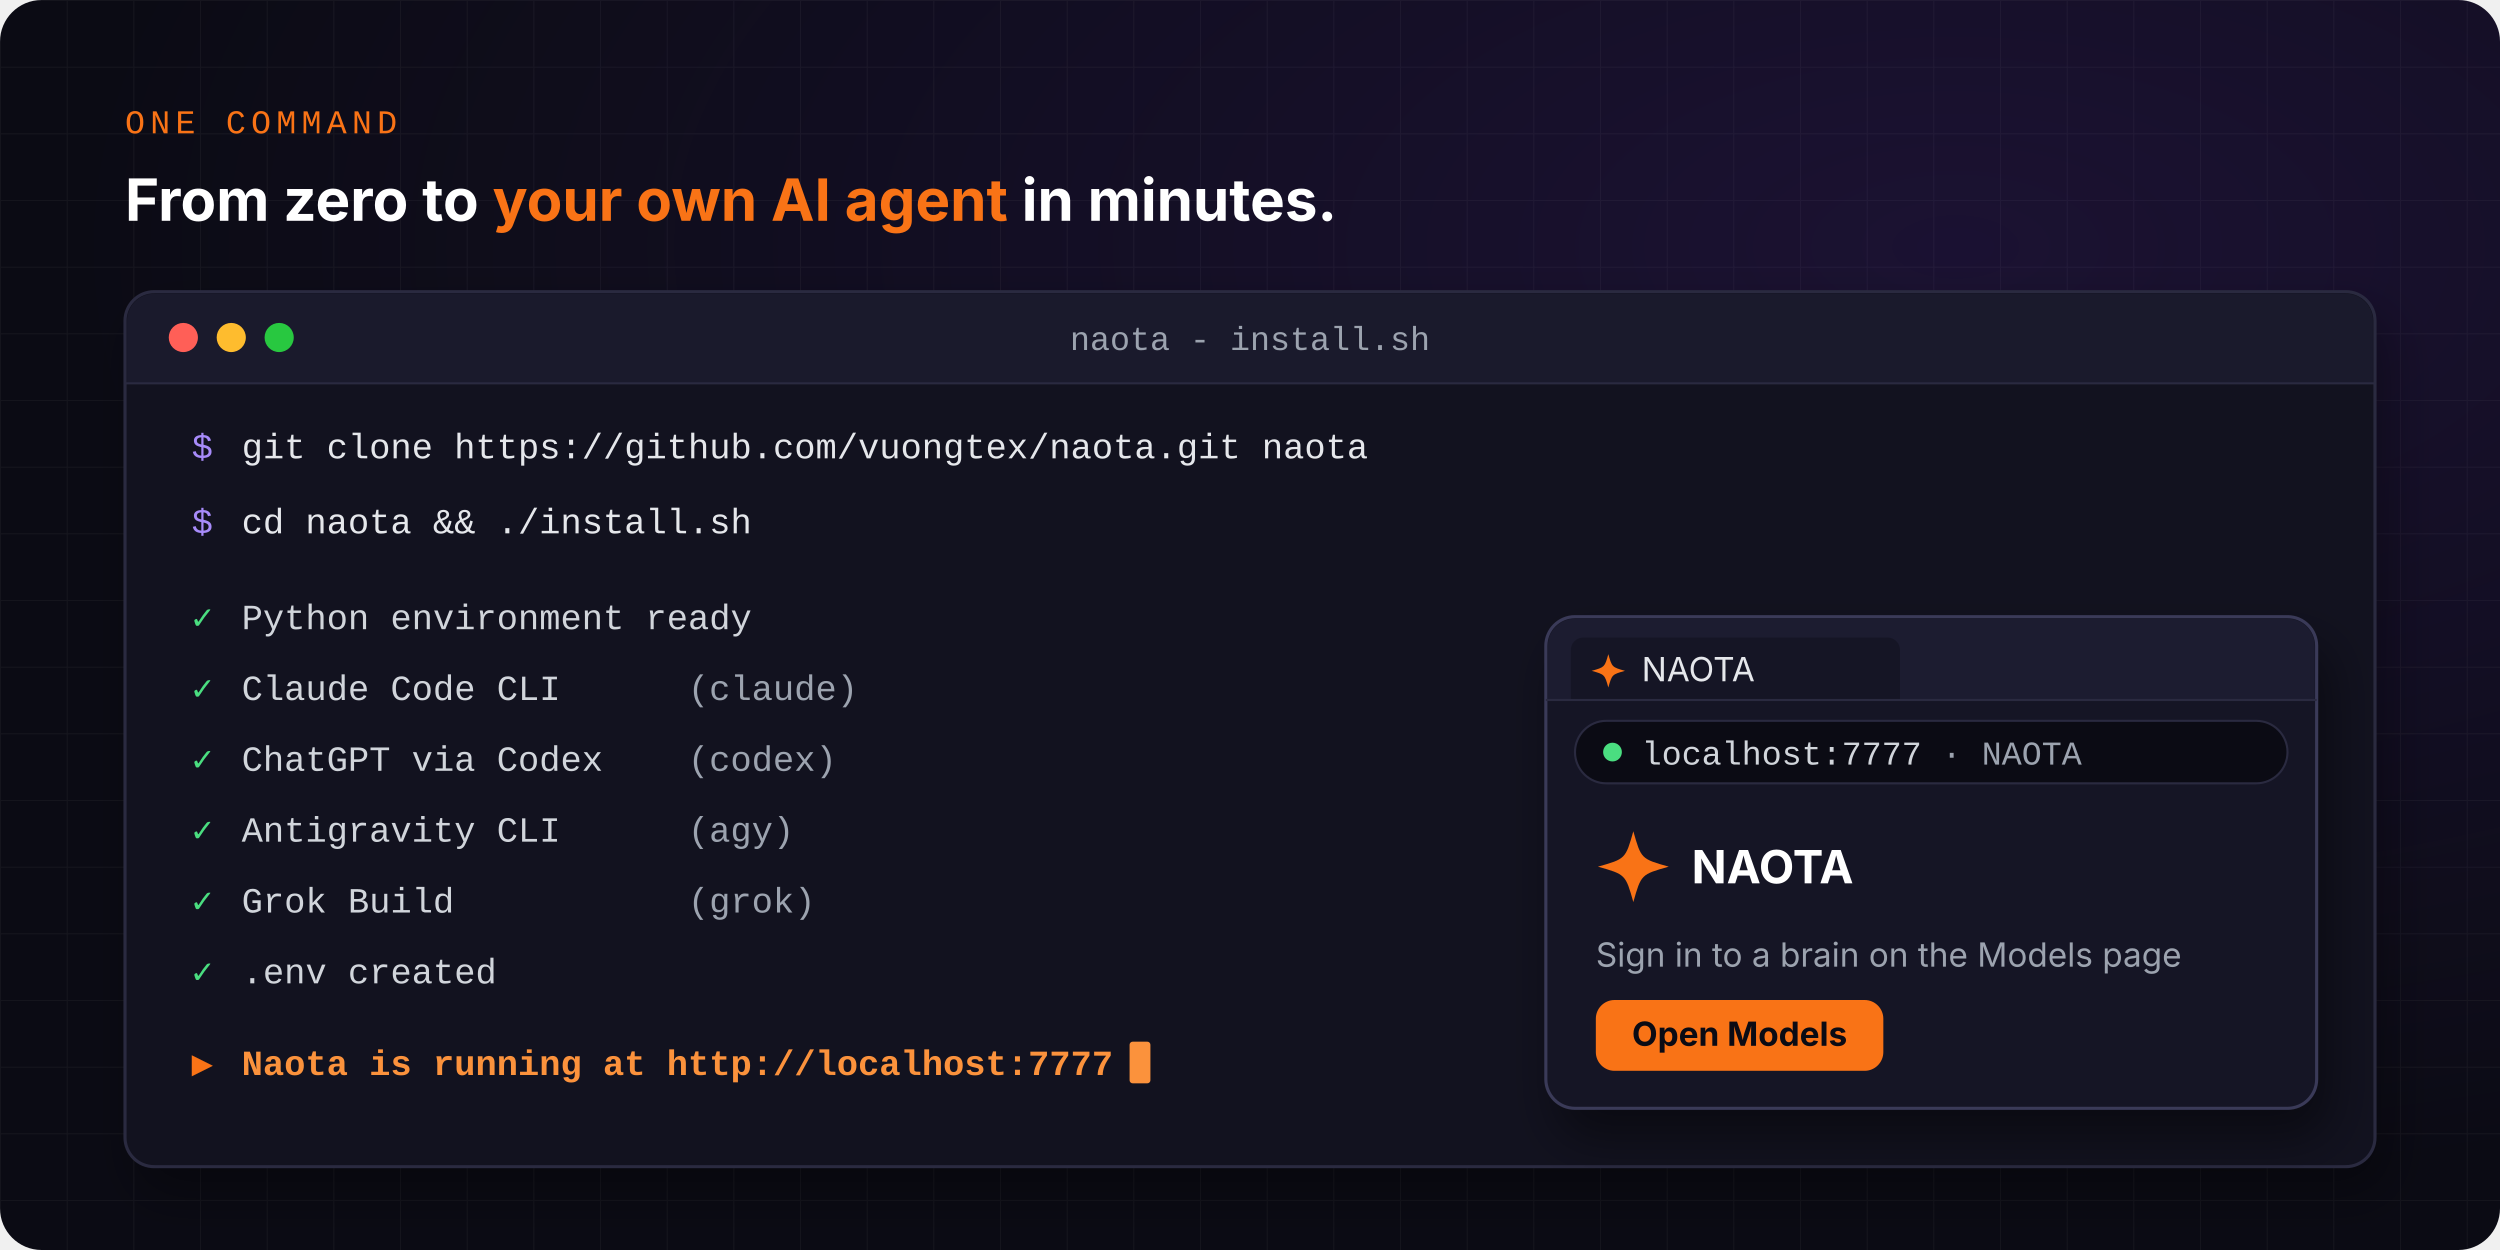
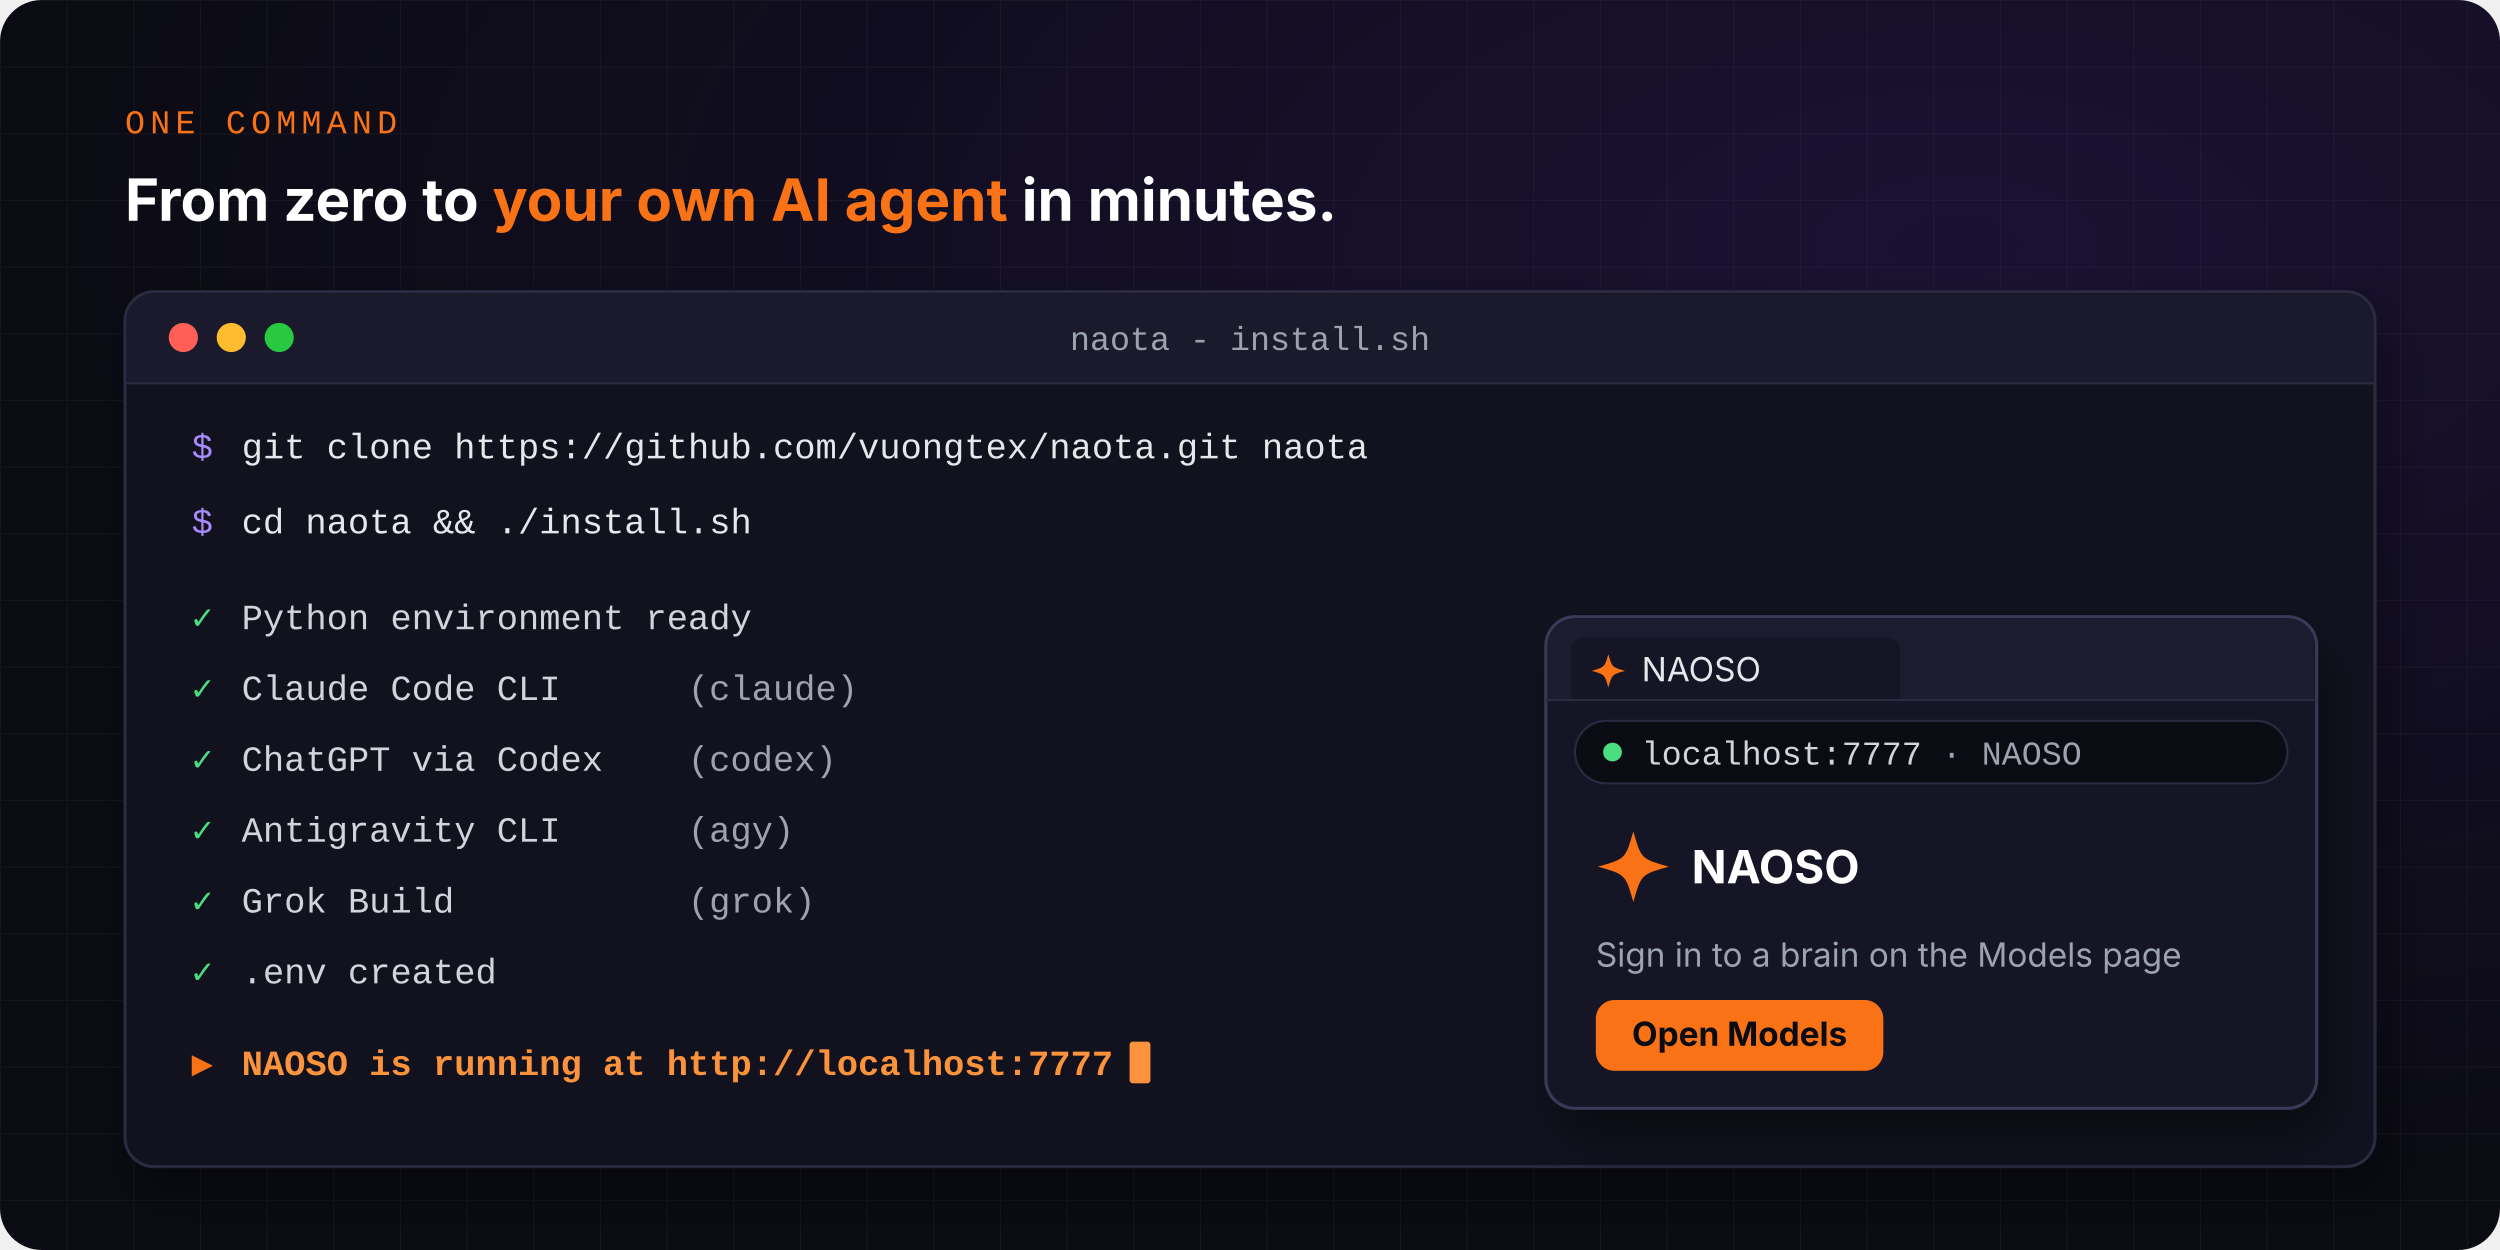
<svg xmlns="http://www.w3.org/2000/svg" viewBox="0 0 1200 600" role="img" aria-labelledby="t d">
  <defs>
    <radialGradient id="gl" cx="0.78" cy="0.2" r="0.75">
      <stop offset="0" stop-color="#7c3aed" stop-opacity=".14" />
      <stop offset="1" stop-color="#7c3aed" stop-opacity="0" />
    </radialGradient>
    <pattern id="gr" width="32" height="32" patternUnits="userSpaceOnUse">
      <path d="M32 0H0V32" fill="none" stroke="#ffffff" stroke-opacity=".04" />
    </pattern>
    <clipPath id="tc">
      <rect x="62" y="186" width="1076" height="372" rx="12" />
    </clipPath>
    <filter id="sh" x="-20%" y="-20%" width="140%" height="140%">
      <feGaussianBlur stdDeviation="12" />
    </filter>
  </defs>
  <style>
@keyframes cl0{0%,1.15%{opacity:0}1.23%,100%{opacity:1}}
.cl0{animation:cl0 13.0s linear infinite}
@keyframes cv0{0%,3.85%{transform:translateX(0px);animation-timing-function:steps(59,end)}17.69%,100%{transform:translateX(601.8px)}}
.cv0{transform:translateX(601.8px);animation:cv0 13.0s linear infinite}
@keyframes cu0{0%,1.15%{opacity:0}1.23%,19.62%{opacity:1}19.69%,100%{opacity:0}}
.cu0{opacity:0;animation:cu0 13.0s linear infinite}
@keyframes cl1{0%,19.62%{opacity:0}19.69%,100%{opacity:1}}
.cl1{animation:cl1 13.0s linear infinite}
@keyframes cv1{0%,22.31%{transform:translateX(0px);animation-timing-function:steps(24,end)}28.46%,100%{transform:translateX(244.8px)}}
.cv1{transform:translateX(244.8px);animation:cv1 13.0s linear infinite}
@keyframes cu1{0%,19.62%{opacity:0}19.69%,30.38%{opacity:1}30.46%,100%{opacity:0}}
.cu1{opacity:0;animation:cu1 13.0s linear infinite}
@keyframes ol0{0%,33.08%{opacity:0}34.00%,100%{opacity:1}}
.ol0{animation:ol0 13.0s ease-out infinite}
@keyframes ol1{0%,36.54%{opacity:0}37.46%,100%{opacity:1}}
.ol1{animation:ol1 13.0s ease-out infinite}
@keyframes ol2{0%,40.00%{opacity:0}40.92%,100%{opacity:1}}
.ol2{animation:ol2 13.0s ease-out infinite}
@keyframes ol3{0%,43.46%{opacity:0}44.38%,100%{opacity:1}}
.ol3{animation:ol3 13.0s ease-out infinite}
@keyframes ol4{0%,46.92%{opacity:0}47.85%,100%{opacity:1}}
.ol4{animation:ol4 13.0s ease-out infinite}
@keyframes ol5{0%,50.38%{opacity:0}51.31%,100%{opacity:1}}
.ol5{animation:ol5 13.0s ease-out infinite}
@keyframes ol6{0%,54.62%{opacity:0}55.54%,100%{opacity:1}}
.ol6{animation:ol6 13.0s ease-out infinite}
@keyframes br{0%,59.23%{opacity:0;transform:translateY(48px)}65.00%,100%{opacity:1;transform:translateY(0px)}}
.br{animation:br 13.0s cubic-bezier(.2,.8,.2,1) infinite}
@keyframes sc{0%,90.00%{opacity:1}94.62%,100%{opacity:0}}
.sc{animation:sc 13.0s ease-in-out infinite}
@keyframes blink{0%,49.9%{opacity:1}50%,100%{opacity:0}}
.blink{animation:blink 1.1s steps(1,end) infinite}
@media (prefers-reduced-motion: reduce){*{animation:none !important}}
</style>
  <rect width="1200" height="600" rx="20" fill="#0b0b14" />
  <rect width="1200" height="600" rx="20" fill="url(#gr)" />
  <rect width="1200" height="600" rx="20" fill="url(#gl)" />
  <text x="60" y="64" fill="#f97316" font-size="16" letter-spacing="2.5" font-family="ui-monospace, 'SFMono-Regular', Consolas, 'Courier New', monospace">ONE COMMAND</text>
  <text x="60" y="106" fill="#ffffff" font-size="28" font-weight="700" font-family="Inter, 'Segoe UI', system-ui, -apple-system, Arial, sans-serif">From zero to <tspan fill="#f97316">your own AI agent</tspan> in minutes.</text>
  <rect x="66" y="152" width="1080" height="420" rx="14" fill="#000" opacity=".35" filter="url(#sh)" />
  <rect x="60" y="140" width="1080" height="420" rx="14" fill="#12121f" stroke="#2a2a40" stroke-width="1.5" />
  <path d="M61,184 V154 a13,13 0 0 1 13,-13 H1126 a13,13 0 0 1 13,13 V184 Z" fill="#1a1a2c" />
  <line x1="60" y1="184" x2="1140" y2="184" stroke="#2a2a40" />
  <circle cx="88" cy="162" r="7" fill="#ff5f57" />
  <circle cx="111" cy="162" r="7" fill="#febc2e" />
  <circle cx="134" cy="162" r="7" fill="#28c840" />
  <text x="600" y="168" fill="#9ca3af" font-size="16" text-anchor="middle" font-family="ui-monospace, 'SFMono-Regular', Consolas, 'Courier New', monospace">naota - install.sh</text>
  <g class="sc">
    <g clip-path="url(#tc)" font-size="17" font-family="ui-monospace, 'SFMono-Regular', Consolas, 'Courier New', monospace">
      <g class="cl0">
        <text x="92" y="220" fill="#a78bfa">$</text>
        <text x="116" y="220" fill="#e5e7eb" textLength="601.8" lengthAdjust="spacing">git clone https://github.com/vuongtex/naota.git naota</text>
        <g class="cv0">
          <rect x="116" y="200" width="617.8" height="28" fill="#12121f" />
          <rect class="cu0" x="117" y="204" width="10" height="20" rx="1.5" fill="#e5e7eb" />
        </g>
      </g>
      <g class="cl1">
        <text x="92" y="256" fill="#a78bfa">$</text>
        <text x="116" y="256" fill="#e5e7eb" textLength="244.8" lengthAdjust="spacing">cd naota &amp;&amp; ./install.sh</text>
        <g class="cv1">
          <rect x="116" y="236" width="260.8" height="28" fill="#12121f" />
          <rect class="cu1" x="117" y="240" width="10" height="20" rx="1.5" fill="#e5e7eb" />
        </g>
      </g>
      <g class="ol0">
        <text x="92" y="302" fill="#4ade80" font-weight="700">✓</text>
        <text x="116" y="302" fill="#d1d5db">Python environment ready</text>
      </g>
      <g class="ol1">
        <text x="92" y="336" fill="#4ade80" font-weight="700">✓</text>
        <text x="116" y="336" fill="#d1d5db">Claude Code CLI</text>
        <text x="330.2" y="336" fill="#9ca3af">(claude)</text>
      </g>
      <g class="ol2">
        <text x="92" y="370" fill="#4ade80" font-weight="700">✓</text>
        <text x="116" y="370" fill="#d1d5db">ChatGPT via Codex</text>
        <text x="330.2" y="370" fill="#9ca3af">(codex)</text>
      </g>
      <g class="ol3">
        <text x="92" y="404" fill="#4ade80" font-weight="700">✓</text>
        <text x="116" y="404" fill="#d1d5db">Antigravity CLI</text>
        <text x="330.2" y="404" fill="#9ca3af">(agy)</text>
      </g>
      <g class="ol4">
        <text x="92" y="438" fill="#4ade80" font-weight="700">✓</text>
        <text x="116" y="438" fill="#d1d5db">Grok Build</text>
        <text x="330.2" y="438" fill="#9ca3af">(grok)</text>
      </g>
      <g class="ol5">
        <text x="92" y="472" fill="#4ade80" font-weight="700">✓</text>
        <text x="116" y="472" fill="#d1d5db">.env created</text>
      </g>
      <g class="ol6">
        <text x="92" y="516" fill="#f97316">▶</text>
-         <text x="116" y="516" fill="#fb923c" font-weight="700" textLength="418.2" lengthAdjust="spacing">Naota is running at http://localhost:7777</text>
+         <text x="116" y="516" fill="#fb923c" font-weight="700" textLength="418.2" lengthAdjust="spacing">NAOSO is running at http://localhost:7777</text>
        <rect class="blink" x="542.2" y="500" width="10" height="20" rx="1.5" fill="#fb923c" />
      </g>
    </g>
    <g class="br">
      <rect x="748" y="310" width="370" height="236" rx="14" fill="#000" opacity=".45" filter="url(#sh)" />
      <rect x="742" y="296" width="370" height="236" rx="14" fill="#151525" stroke="#3a3a58" stroke-width="1.5" />
      <path d="M743,336 V310 a13,13 0 0 1 13,-13 H1098 a13,13 0 0 1 13,13 V336 Z" fill="#1c1c30" />
      <path d="M754,336 V312 a6,6 0 0 1 6,-6 H906 a6,6 0 0 1 6,6 V336 Z" fill="#151525" />
      <path d="M772,314 C773.76,320.24 773.76,320.24 780,322 C773.76,323.76 773.76,323.76 772,330 C770.24,323.76 770.24,323.76 764,322 C770.24,320.24 770.24,320.24 772,314Z" fill="#f97316" />
-       <text x="788" y="327" fill="#e5e7eb" font-size="16" font-family="Inter, 'Segoe UI', system-ui, -apple-system, Arial, sans-serif">NAOTA</text>
+       <text x="788" y="327" fill="#e5e7eb" font-size="16" font-family="Inter, 'Segoe UI', system-ui, -apple-system, Arial, sans-serif">NAOSO</text>
      <line x1="742" y1="336" x2="1112" y2="336" stroke="#2a2a40" />
      <rect x="756" y="346" width="342" height="30" rx="15" fill="#0b0b14" stroke="#2a2a40" />
      <circle cx="774" cy="361" r="4.5" fill="#4ade80" />
-       <text x="788" y="367" fill="#d1d5db" font-size="16" font-family="ui-monospace, 'SFMono-Regular', Consolas, 'Courier New', monospace">localhost:7777 <tspan fill="#9ca3af">· NAOTA</tspan>
+       <text x="788" y="367" fill="#d1d5db" font-size="16" font-family="ui-monospace, 'SFMono-Regular', Consolas, 'Courier New', monospace">localhost:7777 <tspan fill="#9ca3af">· NAOSO</tspan>
      </text>
      <path d="M784,399 C787.74,412.26 787.74,412.26 801,416 C787.74,419.74 787.74,419.74 784,433 C780.26,419.74 780.26,419.74 767,416 C780.26,412.26 780.26,412.26 784,399Z" fill="#f97316" />
-       <text x="812" y="424" fill="#ffffff" font-size="22" font-weight="700" font-family="Inter, 'Segoe UI', system-ui, -apple-system, Arial, sans-serif">NAOTA</text>
+       <text x="812" y="424" fill="#ffffff" font-size="22" font-weight="700" font-family="Inter, 'Segoe UI', system-ui, -apple-system, Arial, sans-serif">NAOSO</text>
      <text x="766" y="464" fill="#9ca3af" font-size="16" font-family="Inter, 'Segoe UI', system-ui, -apple-system, Arial, sans-serif">Sign in to a brain on the Models page</text>
      <rect x="766" y="480" width="138" height="34" rx="9" fill="#f97316" />
      <text x="835" y="502" fill="#0b0b14" font-size="16" font-weight="700" text-anchor="middle" font-family="Inter, 'Segoe UI', system-ui, -apple-system, Arial, sans-serif">Open Models</text>
    </g>
  </g>
</svg>
